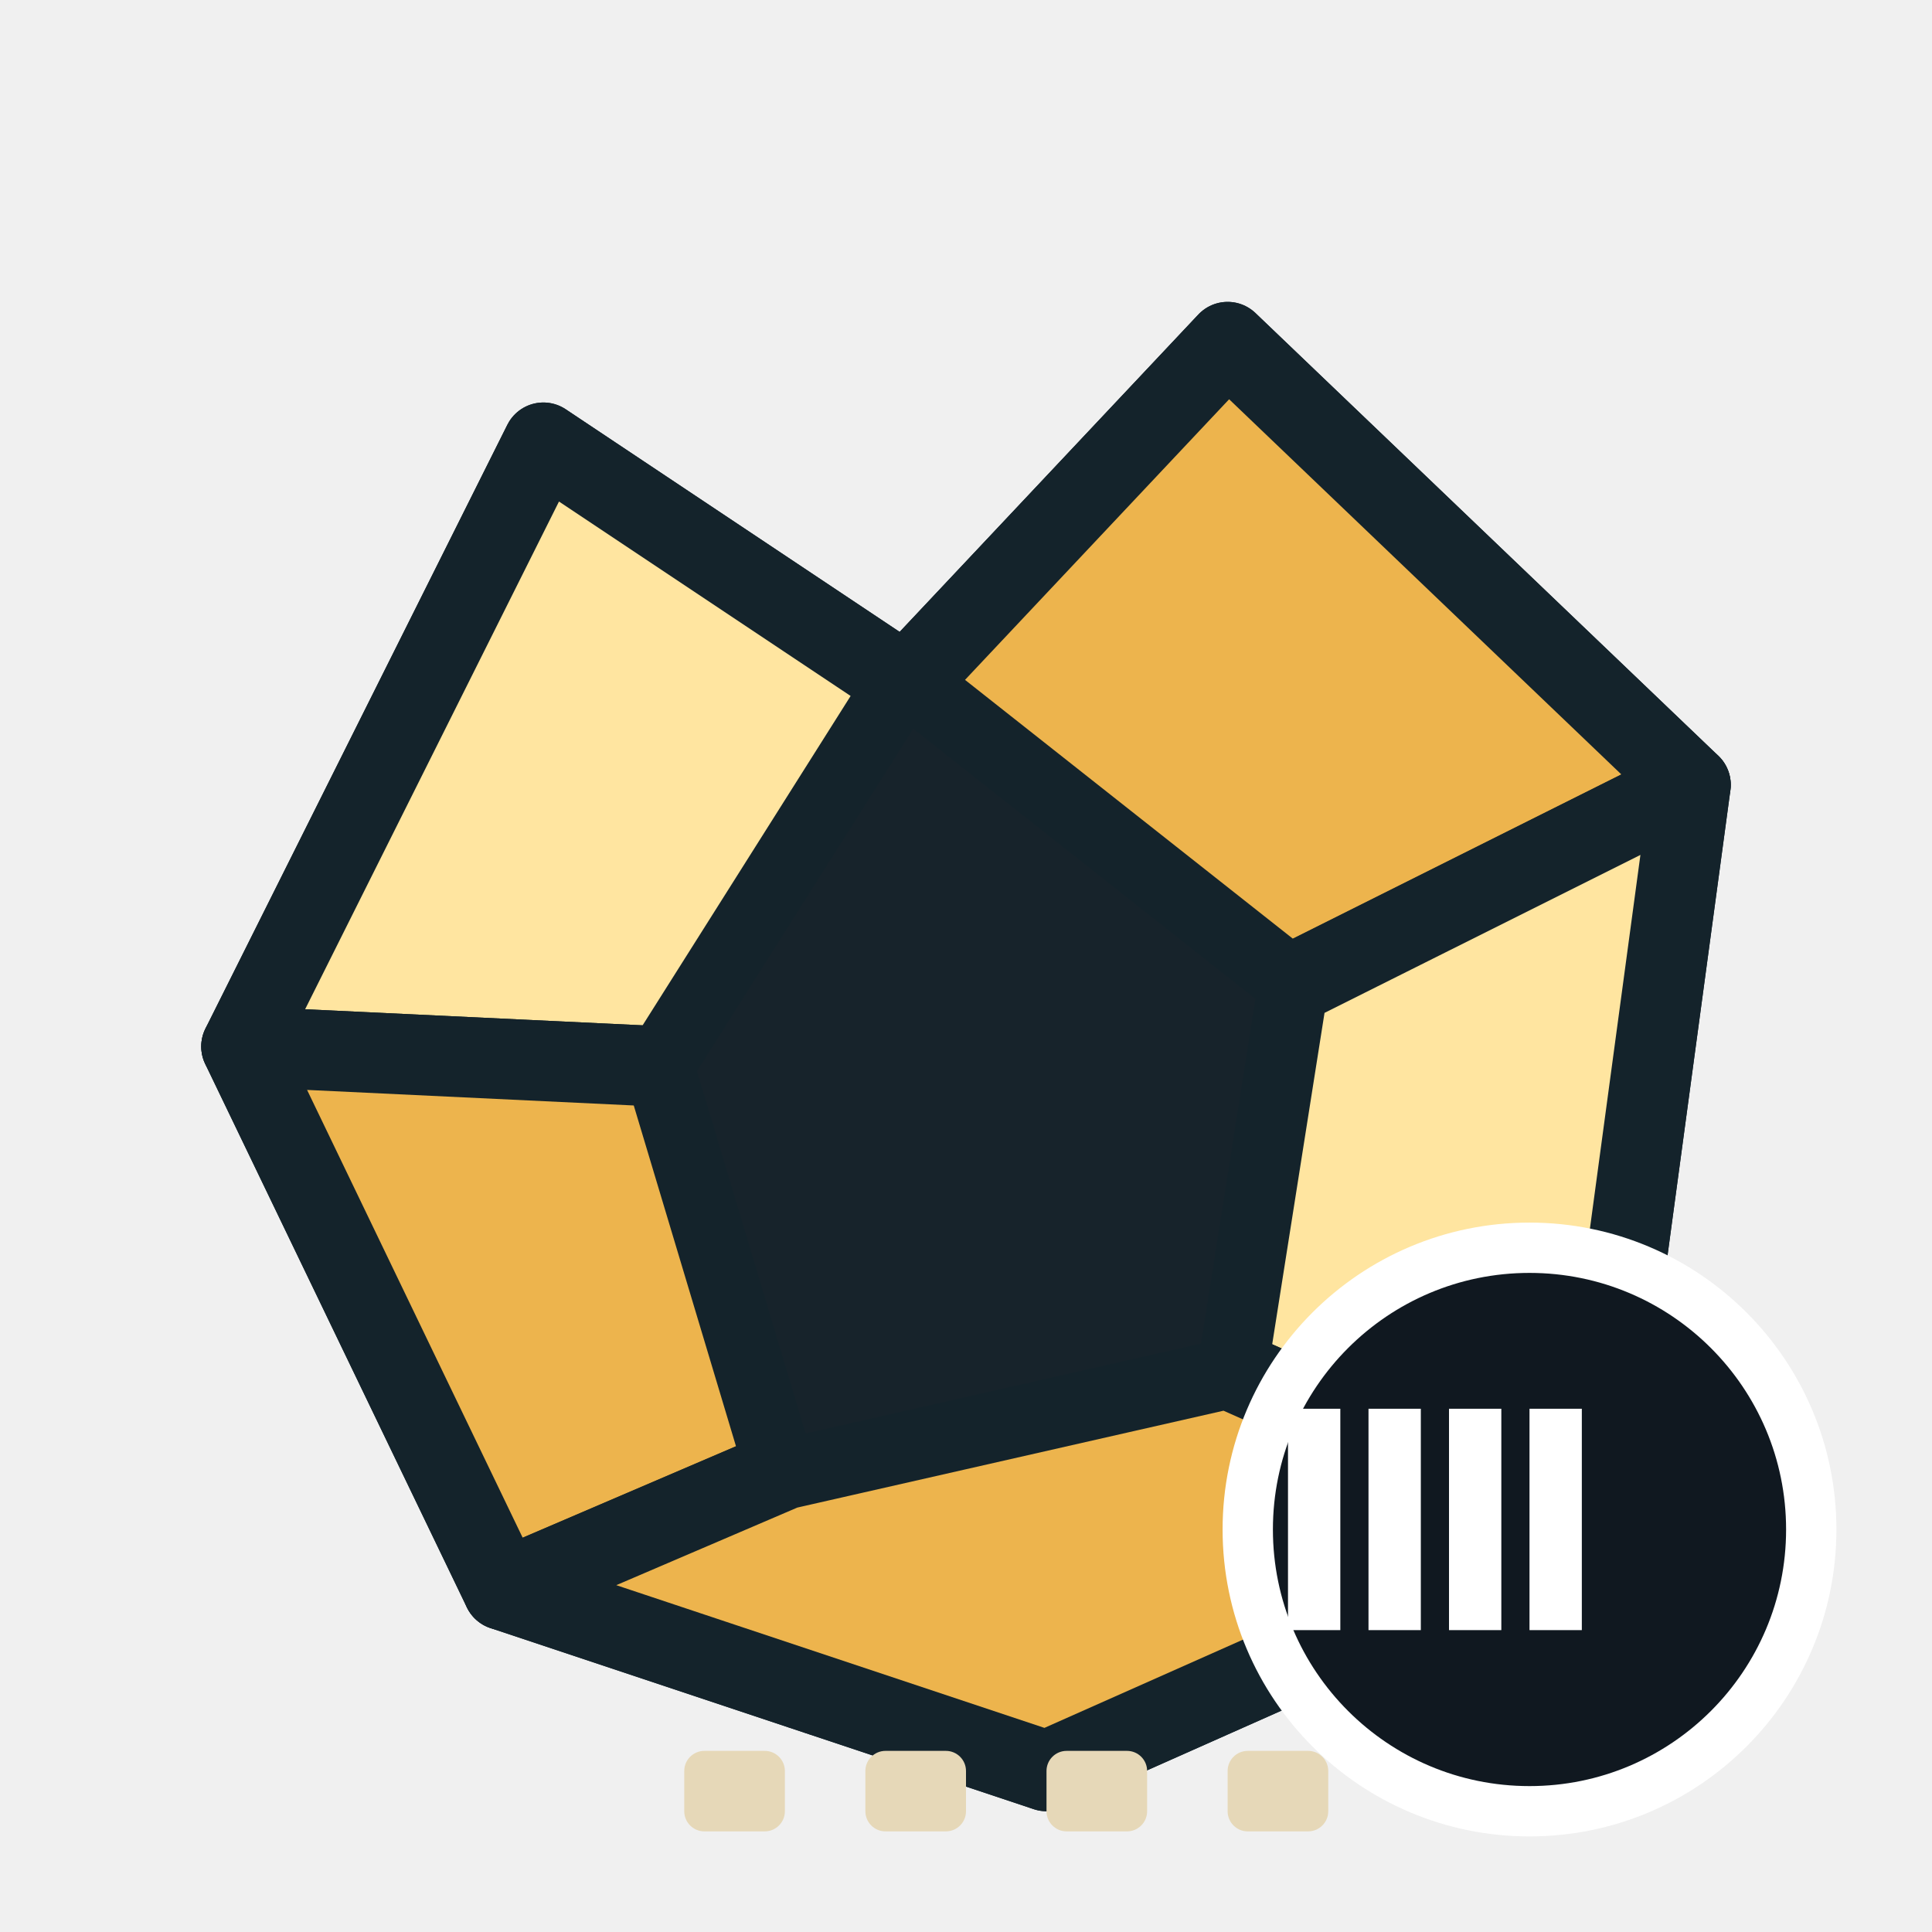
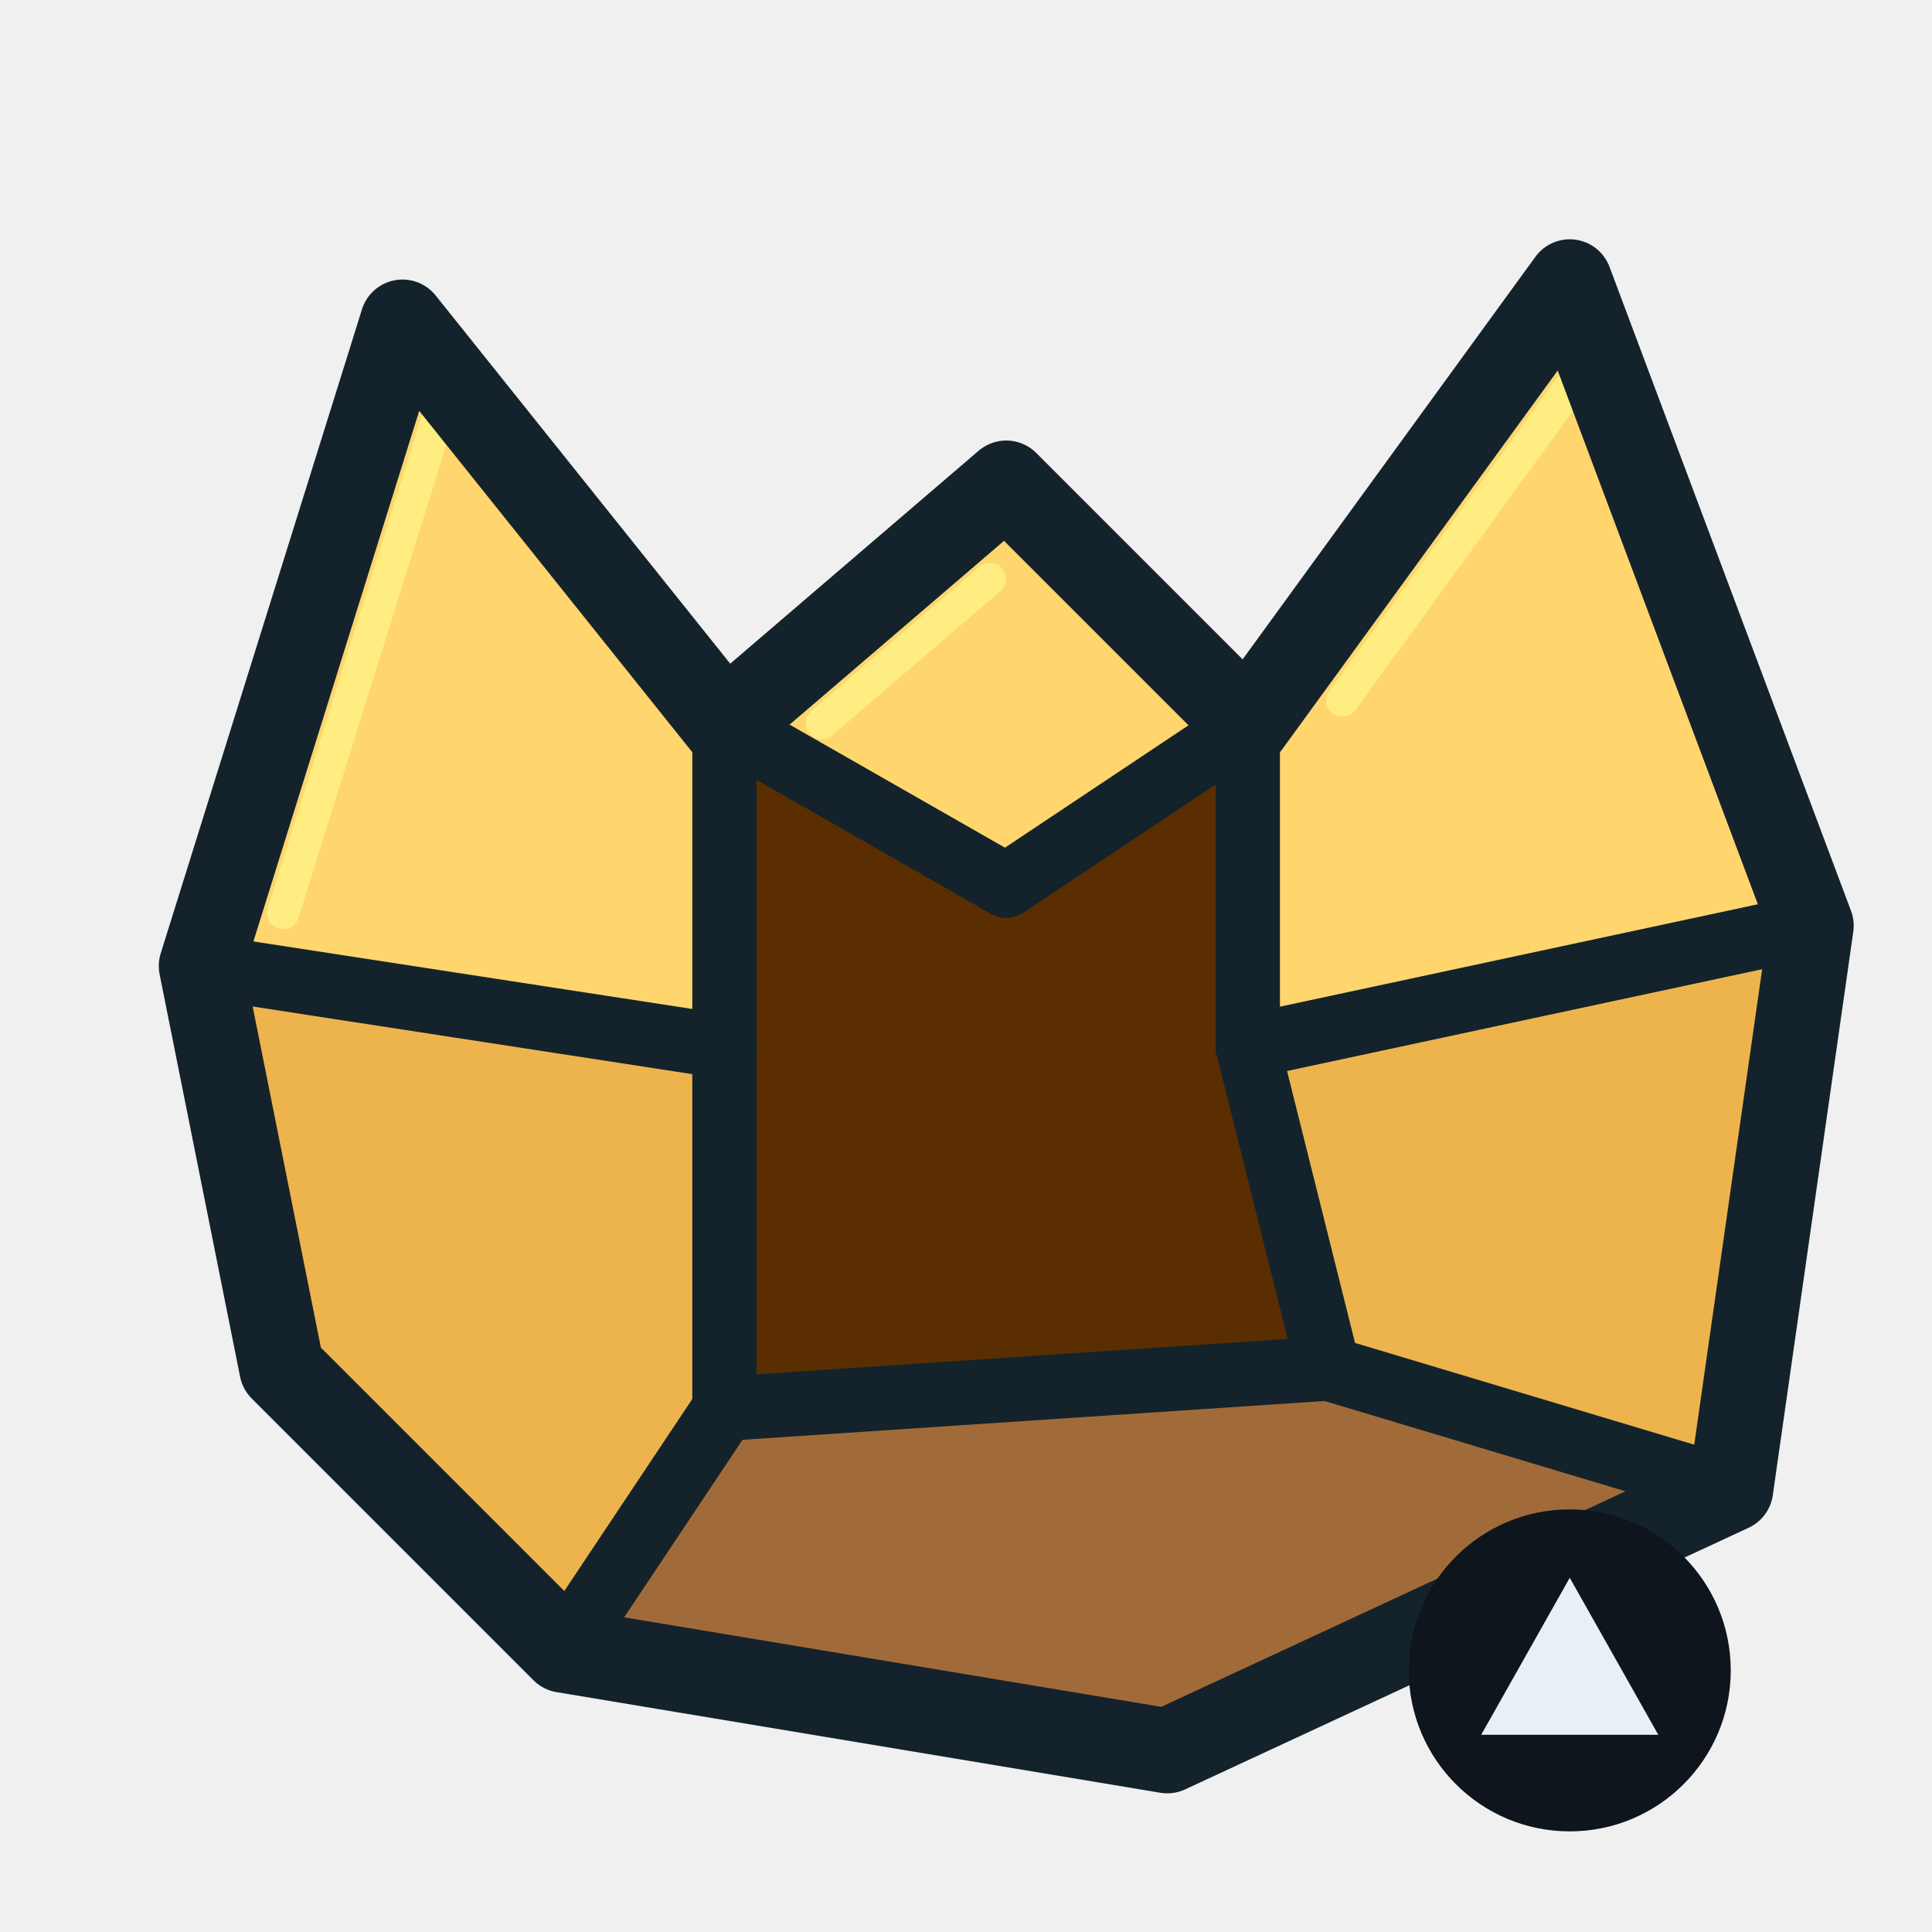
<svg xmlns="http://www.w3.org/2000/svg" width="96" height="96" viewBox="0 0 96 96">
  <g stroke-linecap="round" stroke-linejoin="round">
-     <g id="mineral-facets" data-layer="mineral-facets">
-       <path d="M12 52 L27 22 L45 34 L61 17 L84 39 L79 76 L52 88 L25 79 Z" fill="#a16b39" stroke="#14232b" stroke-width="4" />
-       <path d="M27 22 L45 34 L33 53 L12 52 Z" fill="#ffe5a0" stroke="#14232b" stroke-width="4" />
-       <path d="M61 17 L84 39 L64 49 L45 34 Z" fill="#edb44d" stroke="#14232b" stroke-width="4" />
-       <path d="M12 52 L33 53 L39 73 L25 79 Z" fill="#edb44d" stroke="#14232b" stroke-width="4" />
-       <path d="M64 49 L84 39 L79 76 L61 68 Z" fill="#ffe5a0" stroke="#14232b" stroke-width="4" />
-       <path d="M25 79 L39 73 L61 68 L79 76 L52 88 Z" fill="#edb44d" stroke="#14232b" stroke-width="4" />
-       <path d="M33 53 L45 34 L64 49 L61 68 L39 73 Z" fill="#17232b" stroke="#14232b" stroke-width="3" />
+     <g id="mineral-facets" data-layer="mineral-facets" data-zone="gold">
+       <path d="M10 48 L20 16 L36 36 L50 24 L62 36 L78 14 L90 46 L86 74 L58 87 L28 82 L14 68 Z" fill="#a16b39" />
+       <path d="M10 48 L20 16 L36 36 L36 52 Z" fill="#ffd66d" />
+       <path d="M36 36 L50 24 L62 36 L50 44 Z" fill="#ffd66d" />
+       <path d="M62 36 L78 14 L90 46 L62 52 Z" fill="#ffd66d" />
+       <path d="M36 52 L36 36 L50 44 L62 36 L62 52 L66 68 L36 70 Z" fill="#5a2e00" />
+       <path d="M10 48 L36 52 L36 70 L28 82 L14 68 Z" fill="#edb44d" />
+       <path d="M62 52 L90 46 L86 74 L66 68 Z" fill="#edb44d" />
+       <path d="M36 70 L66 68 L86 74 L58 87 L28 82 Z" fill="#a16b39" />
+       <path d="M14.07 45.37 L21.85 20.48" fill="none" stroke="#ffed82" stroke-width="1.6" stroke-linecap="round" stroke-linejoin="round" />
+       <path d="M40.84 35.93 L49.19 28.77" fill="none" stroke="#ffed82" stroke-width="1.6" stroke-linecap="round" stroke-linejoin="round" />
+       <path d="M66.7 34.81 L78.32 18.83" fill="none" stroke="#ffed82" stroke-width="1.6" stroke-linecap="round" stroke-linejoin="round" />
+       <path d="M36 36 L36 52" fill="none" stroke="#14232b" stroke-width="3.2" stroke-linecap="round" />
+       <path d="M36 52 L10 48" fill="none" stroke="#14232b" stroke-width="3.2" stroke-linecap="round" />
+       <path d="M62 36 L50 44" fill="none" stroke="#14232b" stroke-width="3.2" stroke-linecap="round" />
+       <path d="M50 44 L36 36" fill="none" stroke="#14232b" stroke-width="3.2" stroke-linecap="round" />
+       <path d="M90 46 L62 52" fill="none" stroke="#14232b" stroke-width="3.2" stroke-linecap="round" />
+       <path d="M62 52 L62 36" fill="none" stroke="#14232b" stroke-width="3.2" stroke-linecap="round" />
+       <path d="M62 52 L66 68" fill="none" stroke="#14232b" stroke-width="3.2" stroke-linecap="round" />
+       <path d="M66 68 L36 70" fill="none" stroke="#14232b" stroke-width="3.2" stroke-linecap="round" />
+       <path d="M36 70 L36 52" fill="none" stroke="#14232b" stroke-width="3.2" stroke-linecap="round" />
+       <path d="M36 70 L28 82" fill="none" stroke="#14232b" stroke-width="3.2" stroke-linecap="round" />
+       <path d="M86 74 L66 68" fill="none" stroke="#14232b" stroke-width="3.2" stroke-linecap="round" />
+       <path d="M10 48 L20 16 L36 36 L50 24 L62 36 L78 14 L90 46 L86 74 L58 87 L28 82 L14 68 Z" fill="none" stroke="#14232b" stroke-width="4.22" stroke-linejoin="round" />
    </g>
-     <rect x="34" y="87" width="5" height="4" rx="1" fill="#e6d8b8" stroke="none" stroke-width="0" />
-     <rect x="43" y="87" width="5" height="4" rx="1" fill="#e6d8b8" stroke="none" stroke-width="0" />
-     <rect x="52" y="87" width="5" height="4" rx="1" fill="#e6d8b8" stroke="none" stroke-width="0" />
-     <rect x="61" y="87" width="5" height="4" rx="1" fill="#e6d8b8" stroke="none" stroke-width="0" />
-     <g id="tier-badge">
-       <circle cx="76" cy="76" r="14" fill="#101820" stroke="#ffffff" stroke-width="2.5" />
-       <rect x="64" y="70" width="2.6" height="11" fill="#ffffff" />
-       <rect x="68" y="70" width="2.6" height="11" fill="#ffffff" />
-       <rect x="72" y="70" width="2.6" height="11" fill="#ffffff" />
-       <rect x="76" y="70" width="2.6" height="11" fill="#ffffff" />
+     <g id="tier-mark" data-glyph="triangle">
+       <circle cx="78" cy="83" r="8" fill="#0e151d" />
+       <path d="M78 78.4 L73.6 86.2 L82.4 86.2 Z" fill="#e8f0f5" />
    </g>
  </g>
</svg>
